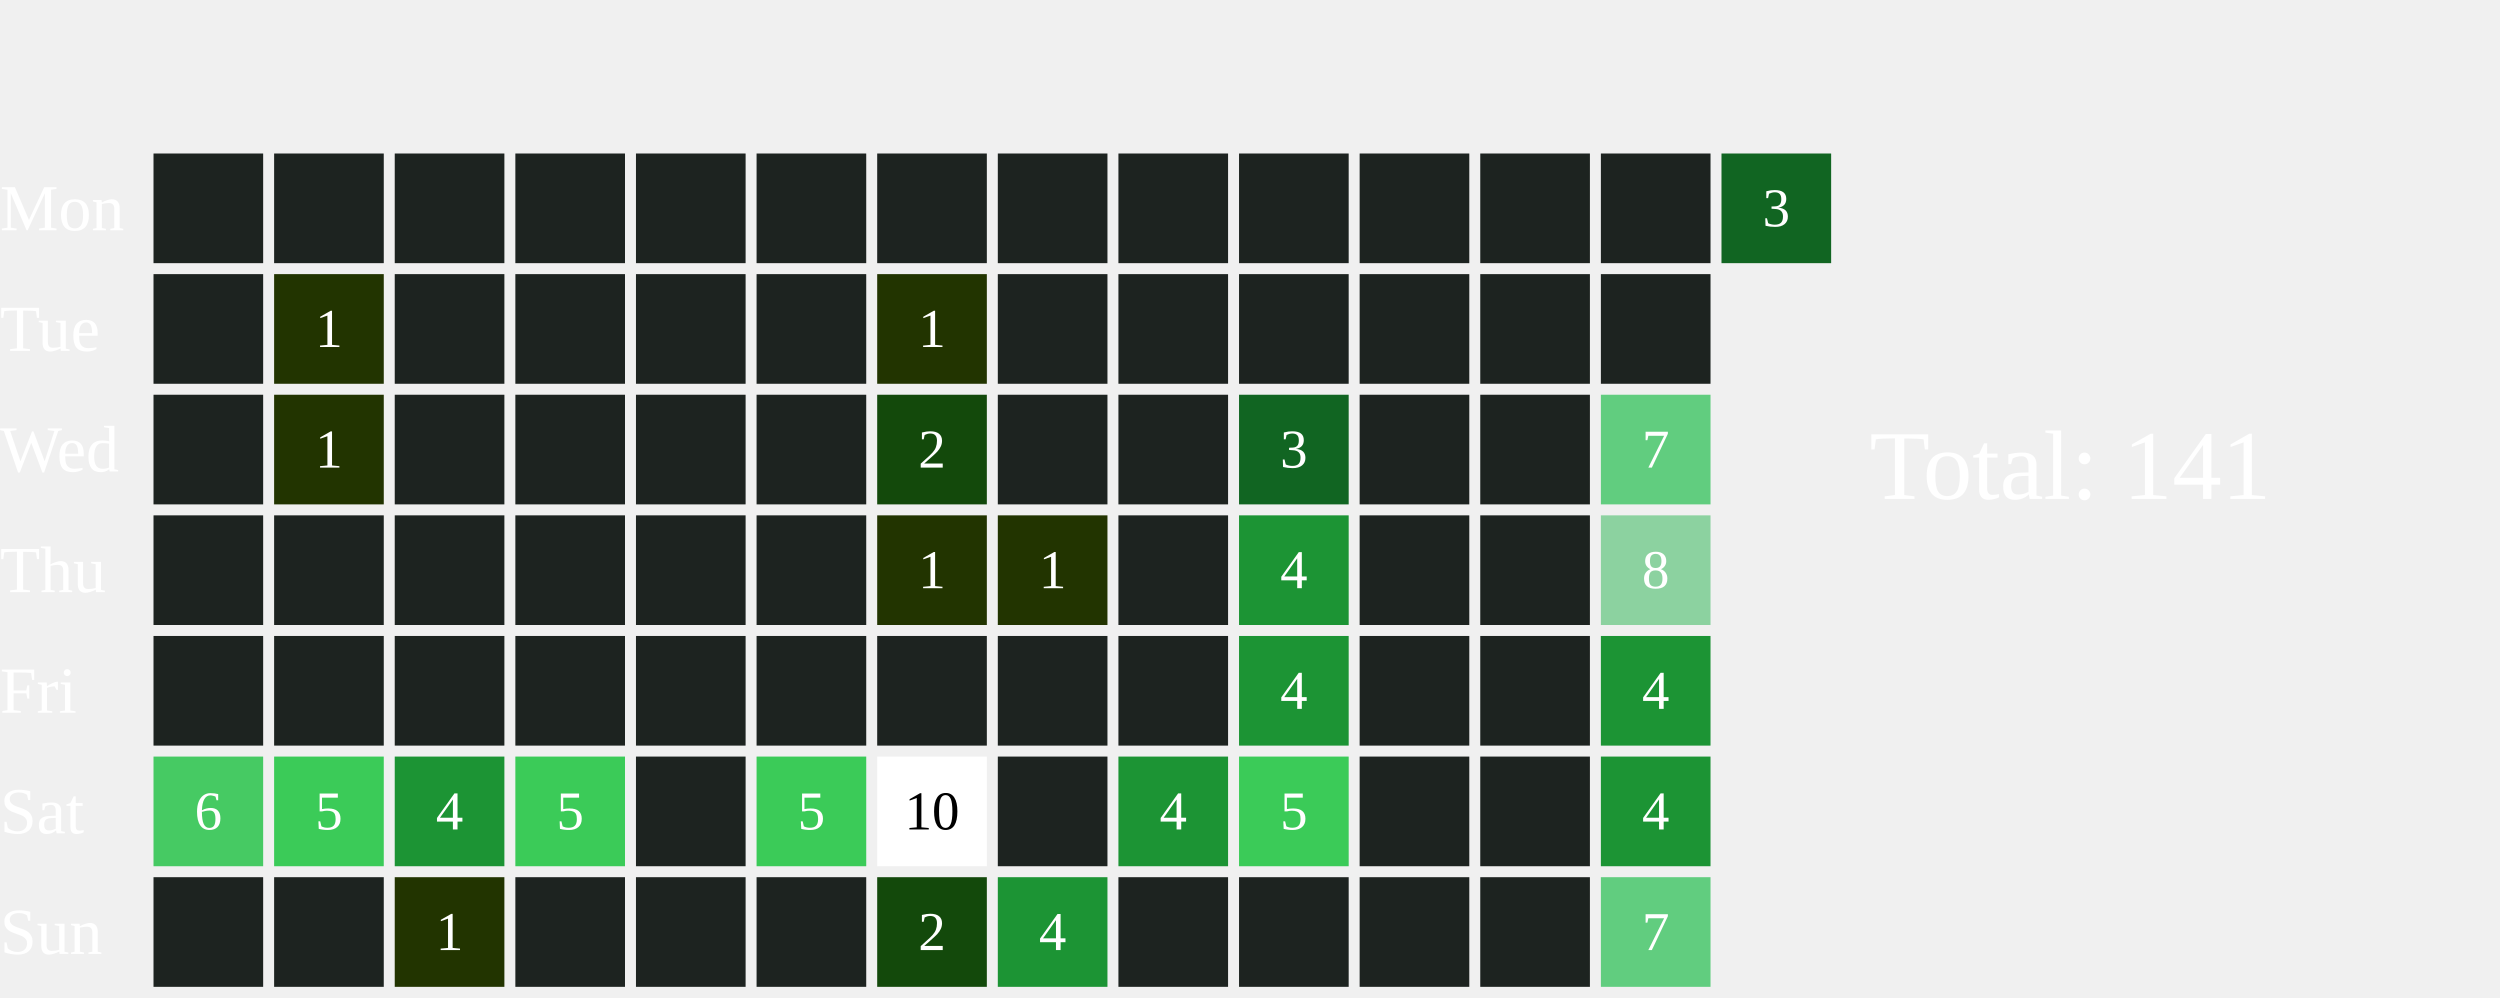
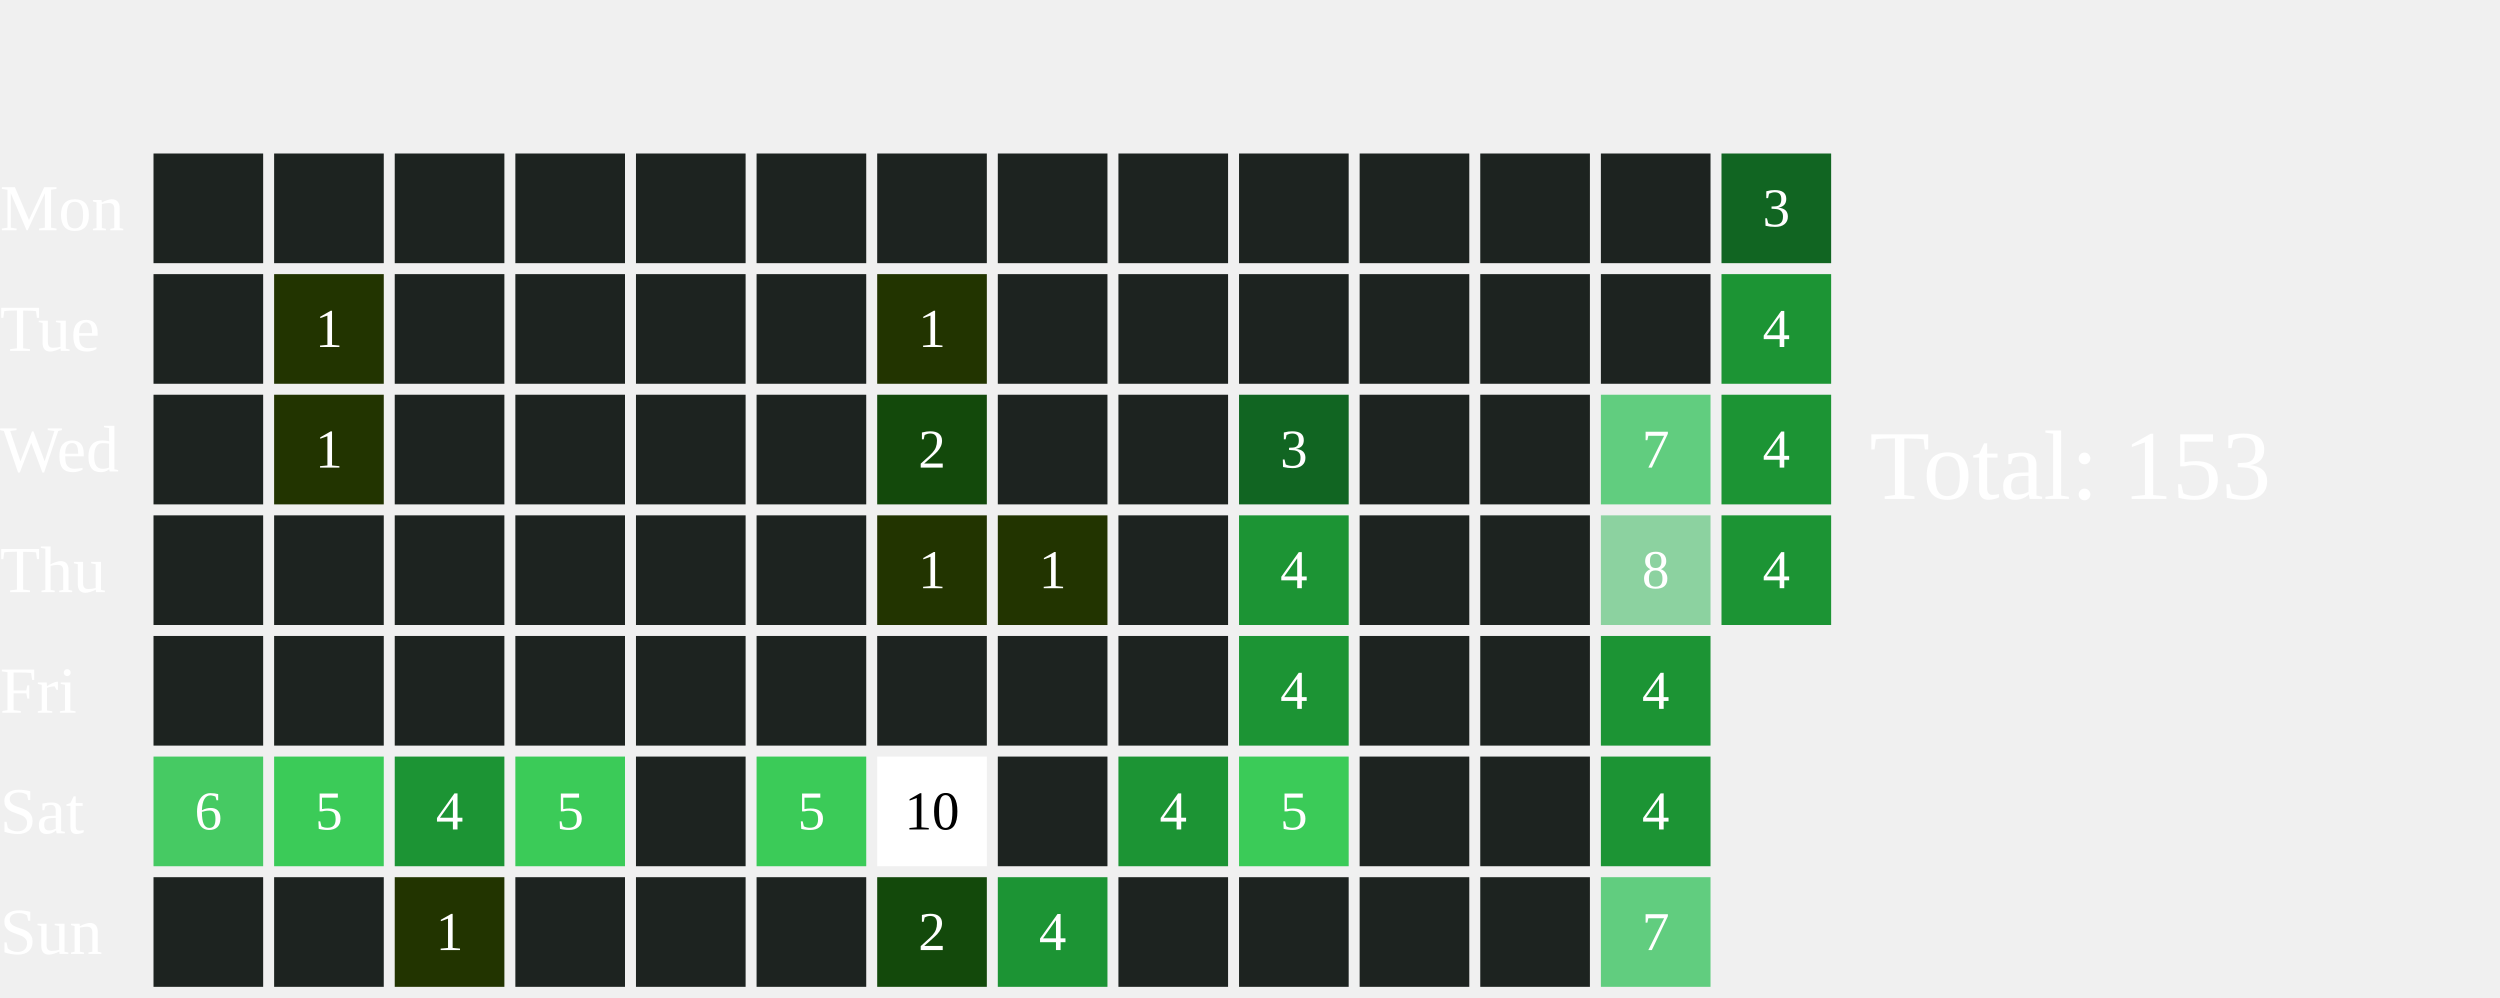
<svg xmlns="http://www.w3.org/2000/svg" width="456" height="182">
  <text x="0" y="42.0" font-size="12" fill="white">Mon</text>
  <text x="0" y="64.0" font-size="12" fill="white">Tue</text>
  <text x="0" y="86.0" font-size="12" fill="white">Wed</text>
  <text x="0" y="108.0" font-size="12" fill="white">Thu</text>
  <text x="0" y="130.0" font-size="12" fill="white">Fri</text>
  <text x="0" y="152.0" font-size="12" fill="white">Sat</text>
  <text x="0" y="174.0" font-size="12" fill="white">Sun</text>
  <rect x="28" y="28" width="20" height="20" fill="#1D2320">
    </rect>
  <rect x="28" y="50" width="20" height="20" fill="#1D2320">
    </rect>
  <rect x="28" y="72" width="20" height="20" fill="#1D2320">
    </rect>
  <rect x="28" y="94" width="20" height="20" fill="#1D2320">
    </rect>
  <rect x="28" y="116" width="20" height="20" fill="#1D2320">
    </rect>
  <rect x="28" y="138" width="20" height="20" fill="#46CA63">
    </rect>
  <text x="38.0" y="149.0" font-size="10" fill="white" text-anchor="middle" dominant-baseline="middle" pointer-events="none">6</text>
  <rect x="28" y="160" width="20" height="20" fill="#1D2320">
    </rect>
  <rect x="50" y="28" width="20" height="20" fill="#1D2320">
    </rect>
  <rect x="50" y="50" width="20" height="20" fill="#223400">
    </rect>
  <text x="60.0" y="61.0" font-size="10" fill="white" text-anchor="middle" dominant-baseline="middle" pointer-events="none">1</text>
  <rect x="50" y="72" width="20" height="20" fill="#223400">
    </rect>
  <text x="60.0" y="83.0" font-size="10" fill="white" text-anchor="middle" dominant-baseline="middle" pointer-events="none">1</text>
  <rect x="50" y="94" width="20" height="20" fill="#1D2320">
    </rect>
  <rect x="50" y="116" width="20" height="20" fill="#1D2320">
    </rect>
  <rect x="50" y="138" width="20" height="20" fill="#3BCB58">
    </rect>
  <text x="60.0" y="149.0" font-size="10" fill="white" text-anchor="middle" dominant-baseline="middle" pointer-events="none">5</text>
  <rect x="50" y="160" width="20" height="20" fill="#1D2320">
    </rect>
  <rect x="72" y="28" width="20" height="20" fill="#1D2320">
    </rect>
  <rect x="72" y="50" width="20" height="20" fill="#1D2320">
    </rect>
  <rect x="72" y="72" width="20" height="20" fill="#1D2320">
    </rect>
  <rect x="72" y="94" width="20" height="20" fill="#1D2320">
    </rect>
  <rect x="72" y="116" width="20" height="20" fill="#1D2320">
    </rect>
  <rect x="72" y="138" width="20" height="20" fill="#1C9434">
    </rect>
  <text x="82.0" y="149.0" font-size="10" fill="white" text-anchor="middle" dominant-baseline="middle" pointer-events="none">4</text>
  <rect x="72" y="160" width="20" height="20" fill="#223400">
    </rect>
  <text x="82.0" y="171.0" font-size="10" fill="white" text-anchor="middle" dominant-baseline="middle" pointer-events="none">1</text>
  <rect x="94" y="28" width="20" height="20" fill="#1D2320">
    </rect>
  <rect x="94" y="50" width="20" height="20" fill="#1D2320">
    </rect>
  <rect x="94" y="72" width="20" height="20" fill="#1D2320">
    </rect>
  <rect x="94" y="94" width="20" height="20" fill="#1D2320">
    </rect>
  <rect x="94" y="116" width="20" height="20" fill="#1D2320">
    </rect>
  <rect x="94" y="138" width="20" height="20" fill="#3BCB58">
    </rect>
  <text x="104.0" y="149.0" font-size="10" fill="white" text-anchor="middle" dominant-baseline="middle" pointer-events="none">5</text>
  <rect x="94" y="160" width="20" height="20" fill="#1D2320">
    </rect>
  <rect x="116" y="28" width="20" height="20" fill="#1D2320">
    </rect>
  <rect x="116" y="50" width="20" height="20" fill="#1D2320">
    </rect>
  <rect x="116" y="72" width="20" height="20" fill="#1D2320">
    </rect>
  <rect x="116" y="94" width="20" height="20" fill="#1D2320">
    </rect>
  <rect x="116" y="116" width="20" height="20" fill="#1D2320">
    </rect>
  <rect x="116" y="138" width="20" height="20" fill="#1D2320">
    </rect>
  <rect x="116" y="160" width="20" height="20" fill="#1D2320">
    </rect>
  <rect x="138" y="28" width="20" height="20" fill="#1D2320">
    </rect>
  <rect x="138" y="50" width="20" height="20" fill="#1D2320">
    </rect>
  <rect x="138" y="72" width="20" height="20" fill="#1D2320">
    </rect>
  <rect x="138" y="94" width="20" height="20" fill="#1D2320">
    </rect>
  <rect x="138" y="116" width="20" height="20" fill="#1D2320">
    </rect>
  <rect x="138" y="138" width="20" height="20" fill="#3BCB58">
    </rect>
  <text x="148.0" y="149.0" font-size="10" fill="white" text-anchor="middle" dominant-baseline="middle" pointer-events="none">5</text>
  <rect x="138" y="160" width="20" height="20" fill="#1D2320">
    </rect>
  <rect x="160" y="28" width="20" height="20" fill="#1D2320">
    </rect>
  <rect x="160" y="50" width="20" height="20" fill="#223400">
    </rect>
  <text x="170.0" y="61.0" font-size="10" fill="white" text-anchor="middle" dominant-baseline="middle" pointer-events="none">1</text>
  <rect x="160" y="72" width="20" height="20" fill="#13490b">
    </rect>
  <text x="170.0" y="83.0" font-size="10" fill="white" text-anchor="middle" dominant-baseline="middle" pointer-events="none">2</text>
  <rect x="160" y="94" width="20" height="20" fill="#223400">
    </rect>
  <text x="170.0" y="105.0" font-size="10" fill="white" text-anchor="middle" dominant-baseline="middle" pointer-events="none">1</text>
  <rect x="160" y="116" width="20" height="20" fill="#1D2320">
    </rect>
  <rect x="160" y="138" width="20" height="20" fill="#FFFFFF">
    </rect>
  <text x="170.0" y="149.0" font-size="10" fill="#000000" text-anchor="middle" dominant-baseline="middle" pointer-events="none">10</text>
  <rect x="160" y="160" width="20" height="20" fill="#13490b">
    </rect>
  <text x="170.0" y="171.0" font-size="10" fill="white" text-anchor="middle" dominant-baseline="middle" pointer-events="none">2</text>
  <rect x="182" y="28" width="20" height="20" fill="#1D2320">
    </rect>
  <rect x="182" y="50" width="20" height="20" fill="#1D2320">
    </rect>
  <rect x="182" y="72" width="20" height="20" fill="#1D2320">
    </rect>
  <rect x="182" y="94" width="20" height="20" fill="#223400">
    </rect>
  <text x="192.0" y="105.0" font-size="10" fill="white" text-anchor="middle" dominant-baseline="middle" pointer-events="none">1</text>
  <rect x="182" y="116" width="20" height="20" fill="#1D2320">
    </rect>
  <rect x="182" y="138" width="20" height="20" fill="#1D2320">
    </rect>
  <rect x="182" y="160" width="20" height="20" fill="#1C9434">
    </rect>
  <text x="192.0" y="171.0" font-size="10" fill="white" text-anchor="middle" dominant-baseline="middle" pointer-events="none">4</text>
  <rect x="204" y="28" width="20" height="20" fill="#1D2320">
    </rect>
  <rect x="204" y="50" width="20" height="20" fill="#1D2320">
    </rect>
  <rect x="204" y="72" width="20" height="20" fill="#1D2320">
    </rect>
  <rect x="204" y="94" width="20" height="20" fill="#1D2320">
    </rect>
  <rect x="204" y="116" width="20" height="20" fill="#1D2320">
    </rect>
  <rect x="204" y="138" width="20" height="20" fill="#1C9434">
    </rect>
  <text x="214.0" y="149.0" font-size="10" fill="white" text-anchor="middle" dominant-baseline="middle" pointer-events="none">4</text>
  <rect x="204" y="160" width="20" height="20" fill="#1D2320">
    </rect>
  <rect x="226" y="28" width="20" height="20" fill="#1D2320">
    </rect>
  <rect x="226" y="50" width="20" height="20" fill="#1D2320">
    </rect>
  <rect x="226" y="72" width="20" height="20" fill="#116522">
    </rect>
  <text x="236.0" y="83.0" font-size="10" fill="white" text-anchor="middle" dominant-baseline="middle" pointer-events="none">3</text>
  <rect x="226" y="94" width="20" height="20" fill="#1C9434">
    </rect>
  <text x="236.0" y="105.0" font-size="10" fill="white" text-anchor="middle" dominant-baseline="middle" pointer-events="none">4</text>
  <rect x="226" y="116" width="20" height="20" fill="#1C9434">
    </rect>
  <text x="236.0" y="127.0" font-size="10" fill="white" text-anchor="middle" dominant-baseline="middle" pointer-events="none">4</text>
  <rect x="226" y="138" width="20" height="20" fill="#3BCB58">
    </rect>
  <text x="236.0" y="149.0" font-size="10" fill="white" text-anchor="middle" dominant-baseline="middle" pointer-events="none">5</text>
  <rect x="226" y="160" width="20" height="20" fill="#1D2320">
    </rect>
  <rect x="248" y="28" width="20" height="20" fill="#1D2320">
    </rect>
  <rect x="248" y="50" width="20" height="20" fill="#1D2320">
    </rect>
  <rect x="248" y="72" width="20" height="20" fill="#1D2320">
    </rect>
  <rect x="248" y="94" width="20" height="20" fill="#1D2320">
    </rect>
  <rect x="248" y="116" width="20" height="20" fill="#1D2320">
    </rect>
  <rect x="248" y="138" width="20" height="20" fill="#1D2320">
    </rect>
  <rect x="248" y="160" width="20" height="20" fill="#1D2320">
    </rect>
  <rect x="270" y="28" width="20" height="20" fill="#1D2320">
    </rect>
  <rect x="270" y="50" width="20" height="20" fill="#1D2320">
    </rect>
  <rect x="270" y="72" width="20" height="20" fill="#1D2320">
    </rect>
  <rect x="270" y="94" width="20" height="20" fill="#1D2320">
    </rect>
  <rect x="270" y="116" width="20" height="20" fill="#1D2320">
    </rect>
  <rect x="270" y="138" width="20" height="20" fill="#1D2320">
    </rect>
  <rect x="270" y="160" width="20" height="20" fill="#1D2320">
    </rect>
  <rect x="292" y="28" width="20" height="20" fill="#1D2320">
    </rect>
  <rect x="292" y="50" width="20" height="20" fill="#1D2320">
    </rect>
  <rect x="292" y="72" width="20" height="20" fill="#61CD7F">
    </rect>
  <text x="302.0" y="83.0" font-size="10" fill="white" text-anchor="middle" dominant-baseline="middle" pointer-events="none">7</text>
  <rect x="292" y="94" width="20" height="20" fill="#8CD2A0">
    </rect>
  <text x="302.0" y="105.0" font-size="10" fill="white" text-anchor="middle" dominant-baseline="middle" pointer-events="none">8</text>
  <rect x="292" y="116" width="20" height="20" fill="#1C9434">
    </rect>
  <text x="302.0" y="127.0" font-size="10" fill="white" text-anchor="middle" dominant-baseline="middle" pointer-events="none">4</text>
  <rect x="292" y="138" width="20" height="20" fill="#1C9434">
    </rect>
  <text x="302.0" y="149.0" font-size="10" fill="white" text-anchor="middle" dominant-baseline="middle" pointer-events="none">4</text>
  <rect x="292" y="160" width="20" height="20" fill="#61CD7F">
    </rect>
  <text x="302.0" y="171.0" font-size="10" fill="white" text-anchor="middle" dominant-baseline="middle" pointer-events="none">7</text>
  <rect x="314" y="28" width="20" height="20" fill="#116522">
    </rect>
  <text x="324.0" y="39.0" font-size="10" fill="white" text-anchor="middle" dominant-baseline="middle" pointer-events="none">3</text>
-   <text x="341" y="91.0" font-size="18" fill="white">Total: 141</text>
+   <rect x="314" y="50" width="20" height="20" fill="#1C9434">
+     </rect>
+   <text x="324.0" y="61.0" font-size="10" fill="white" text-anchor="middle" dominant-baseline="middle" pointer-events="none">4</text>
+   <rect x="314" y="72" width="20" height="20" fill="#1C9434">
+     </rect>
+   <text x="324.0" y="83.0" font-size="10" fill="white" text-anchor="middle" dominant-baseline="middle" pointer-events="none">4</text>
+   <rect x="314" y="94" width="20" height="20" fill="#1C9434">
+     </rect>
+   <text x="324.0" y="105.0" font-size="10" fill="white" text-anchor="middle" dominant-baseline="middle" pointer-events="none">4</text>
+   <text x="341" y="91.0" font-size="18" fill="white">Total: 153</text>
</svg>
